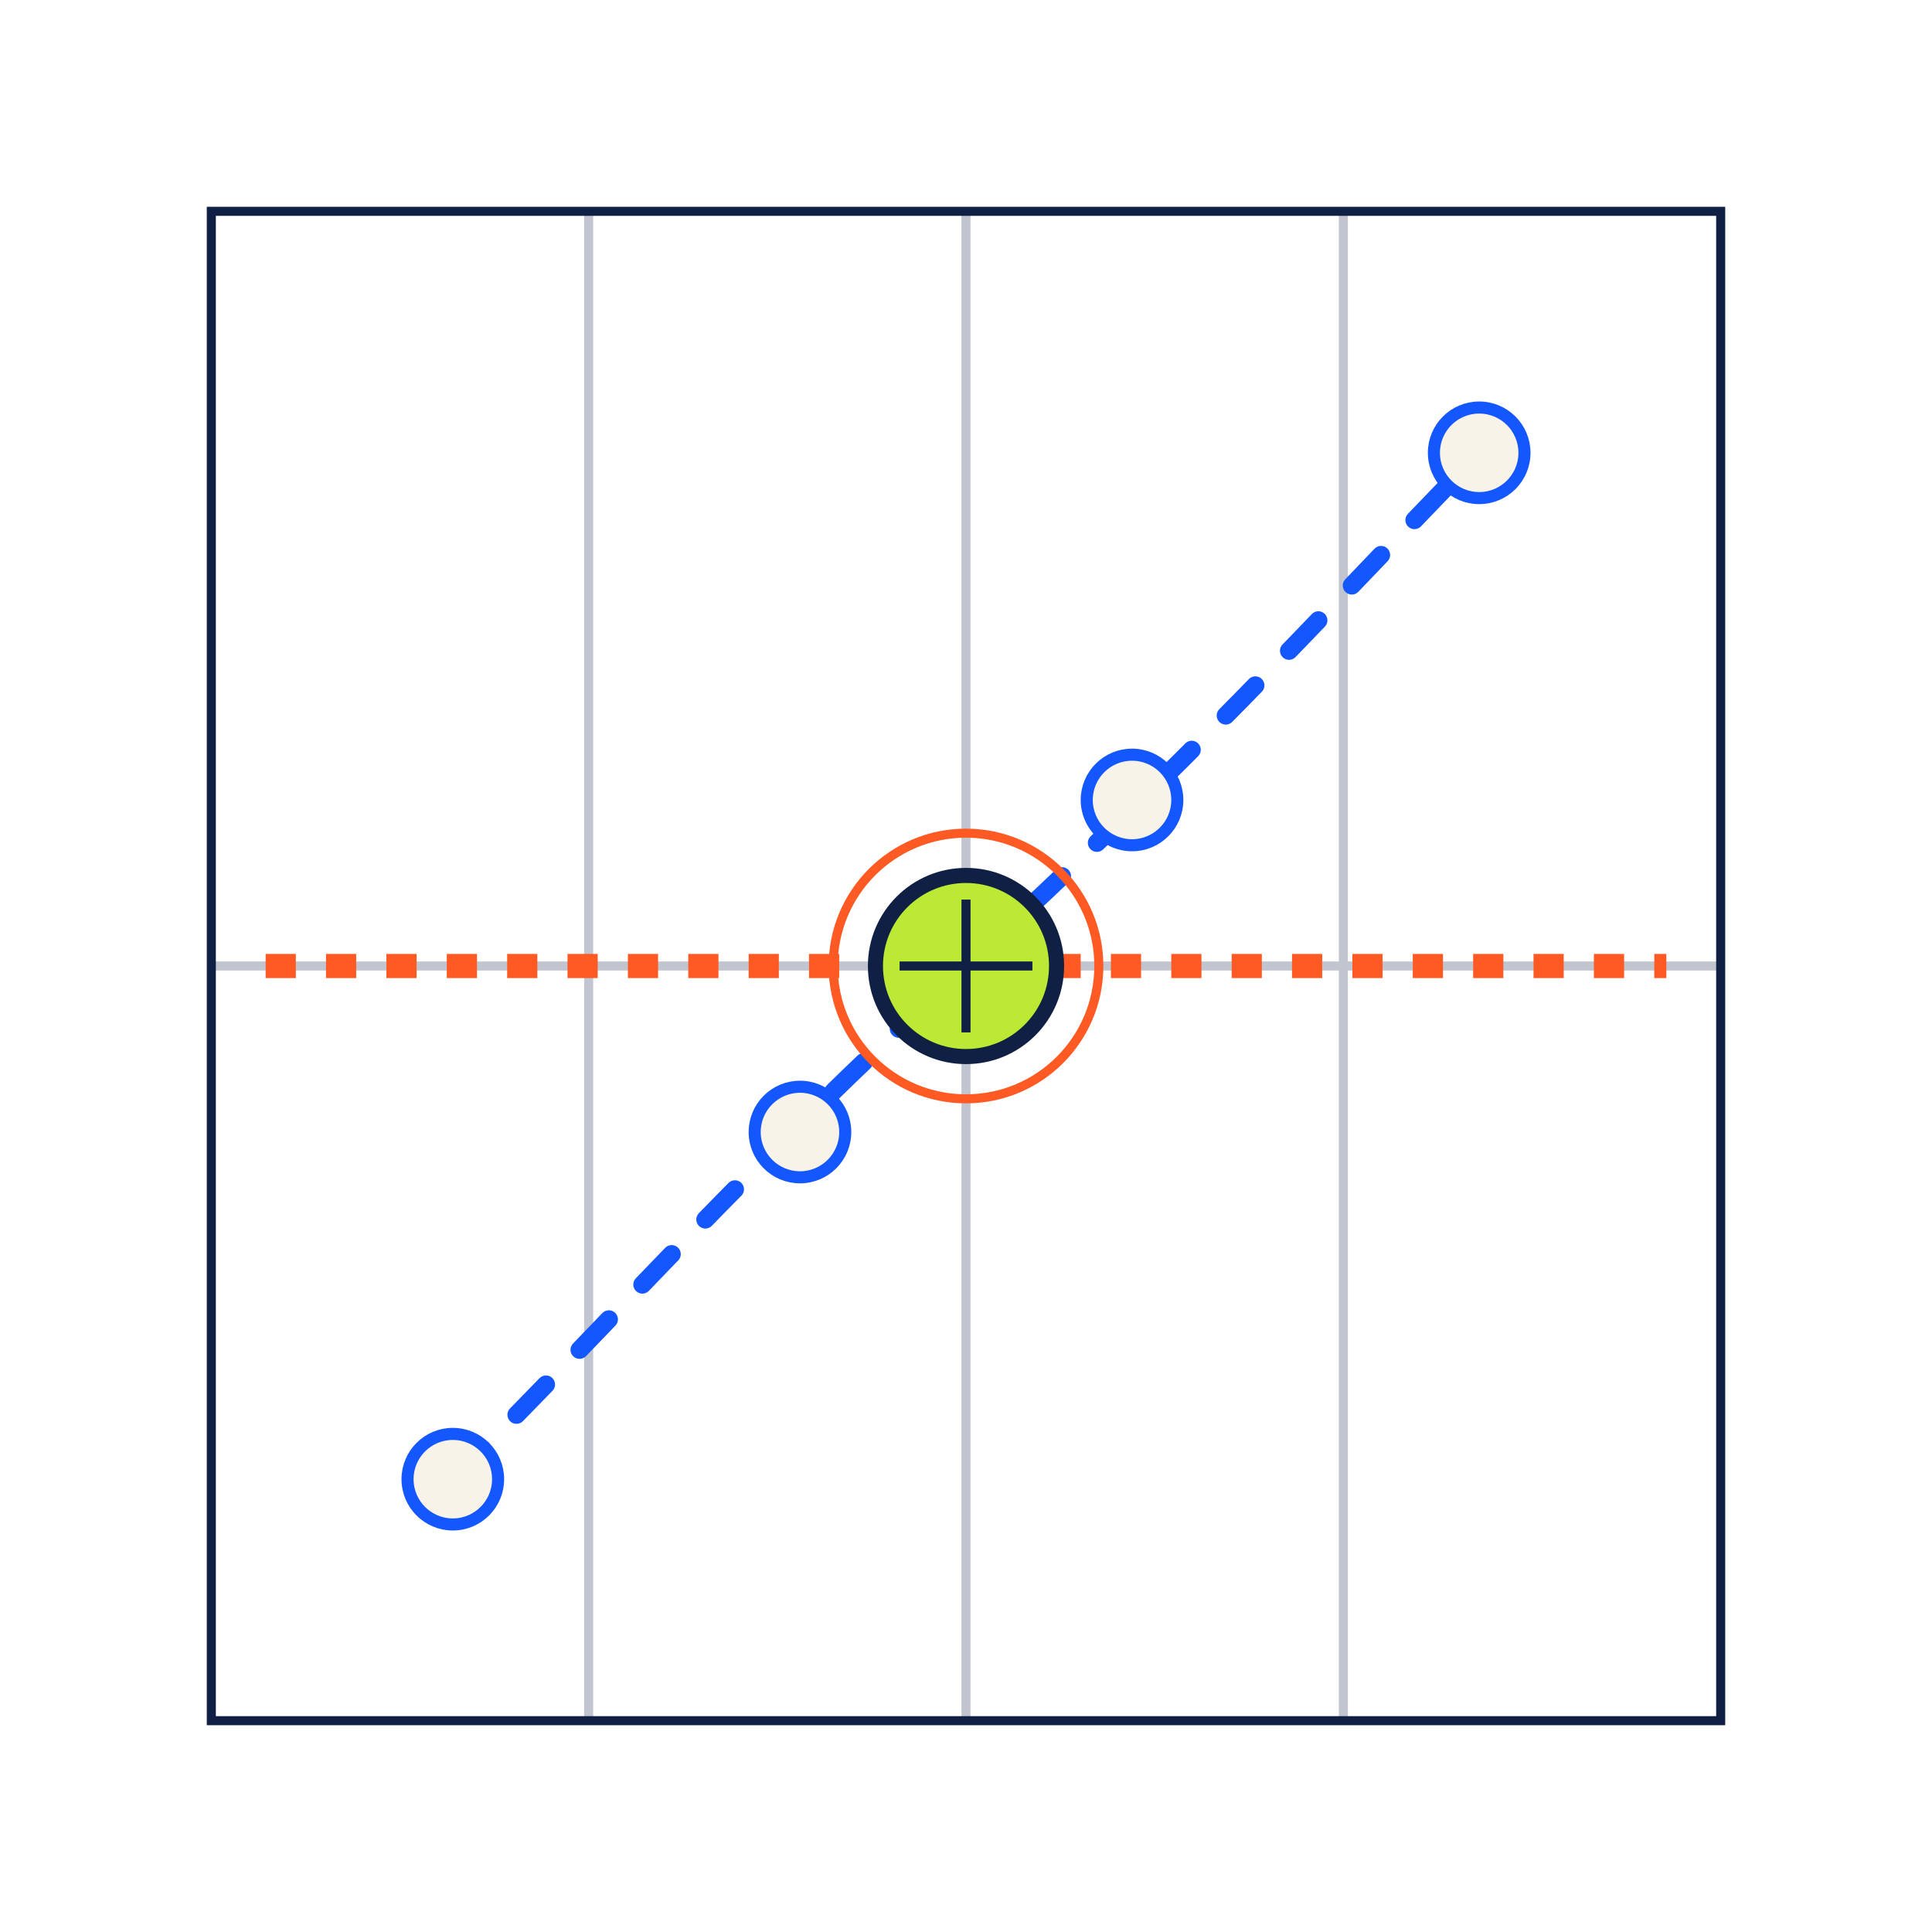
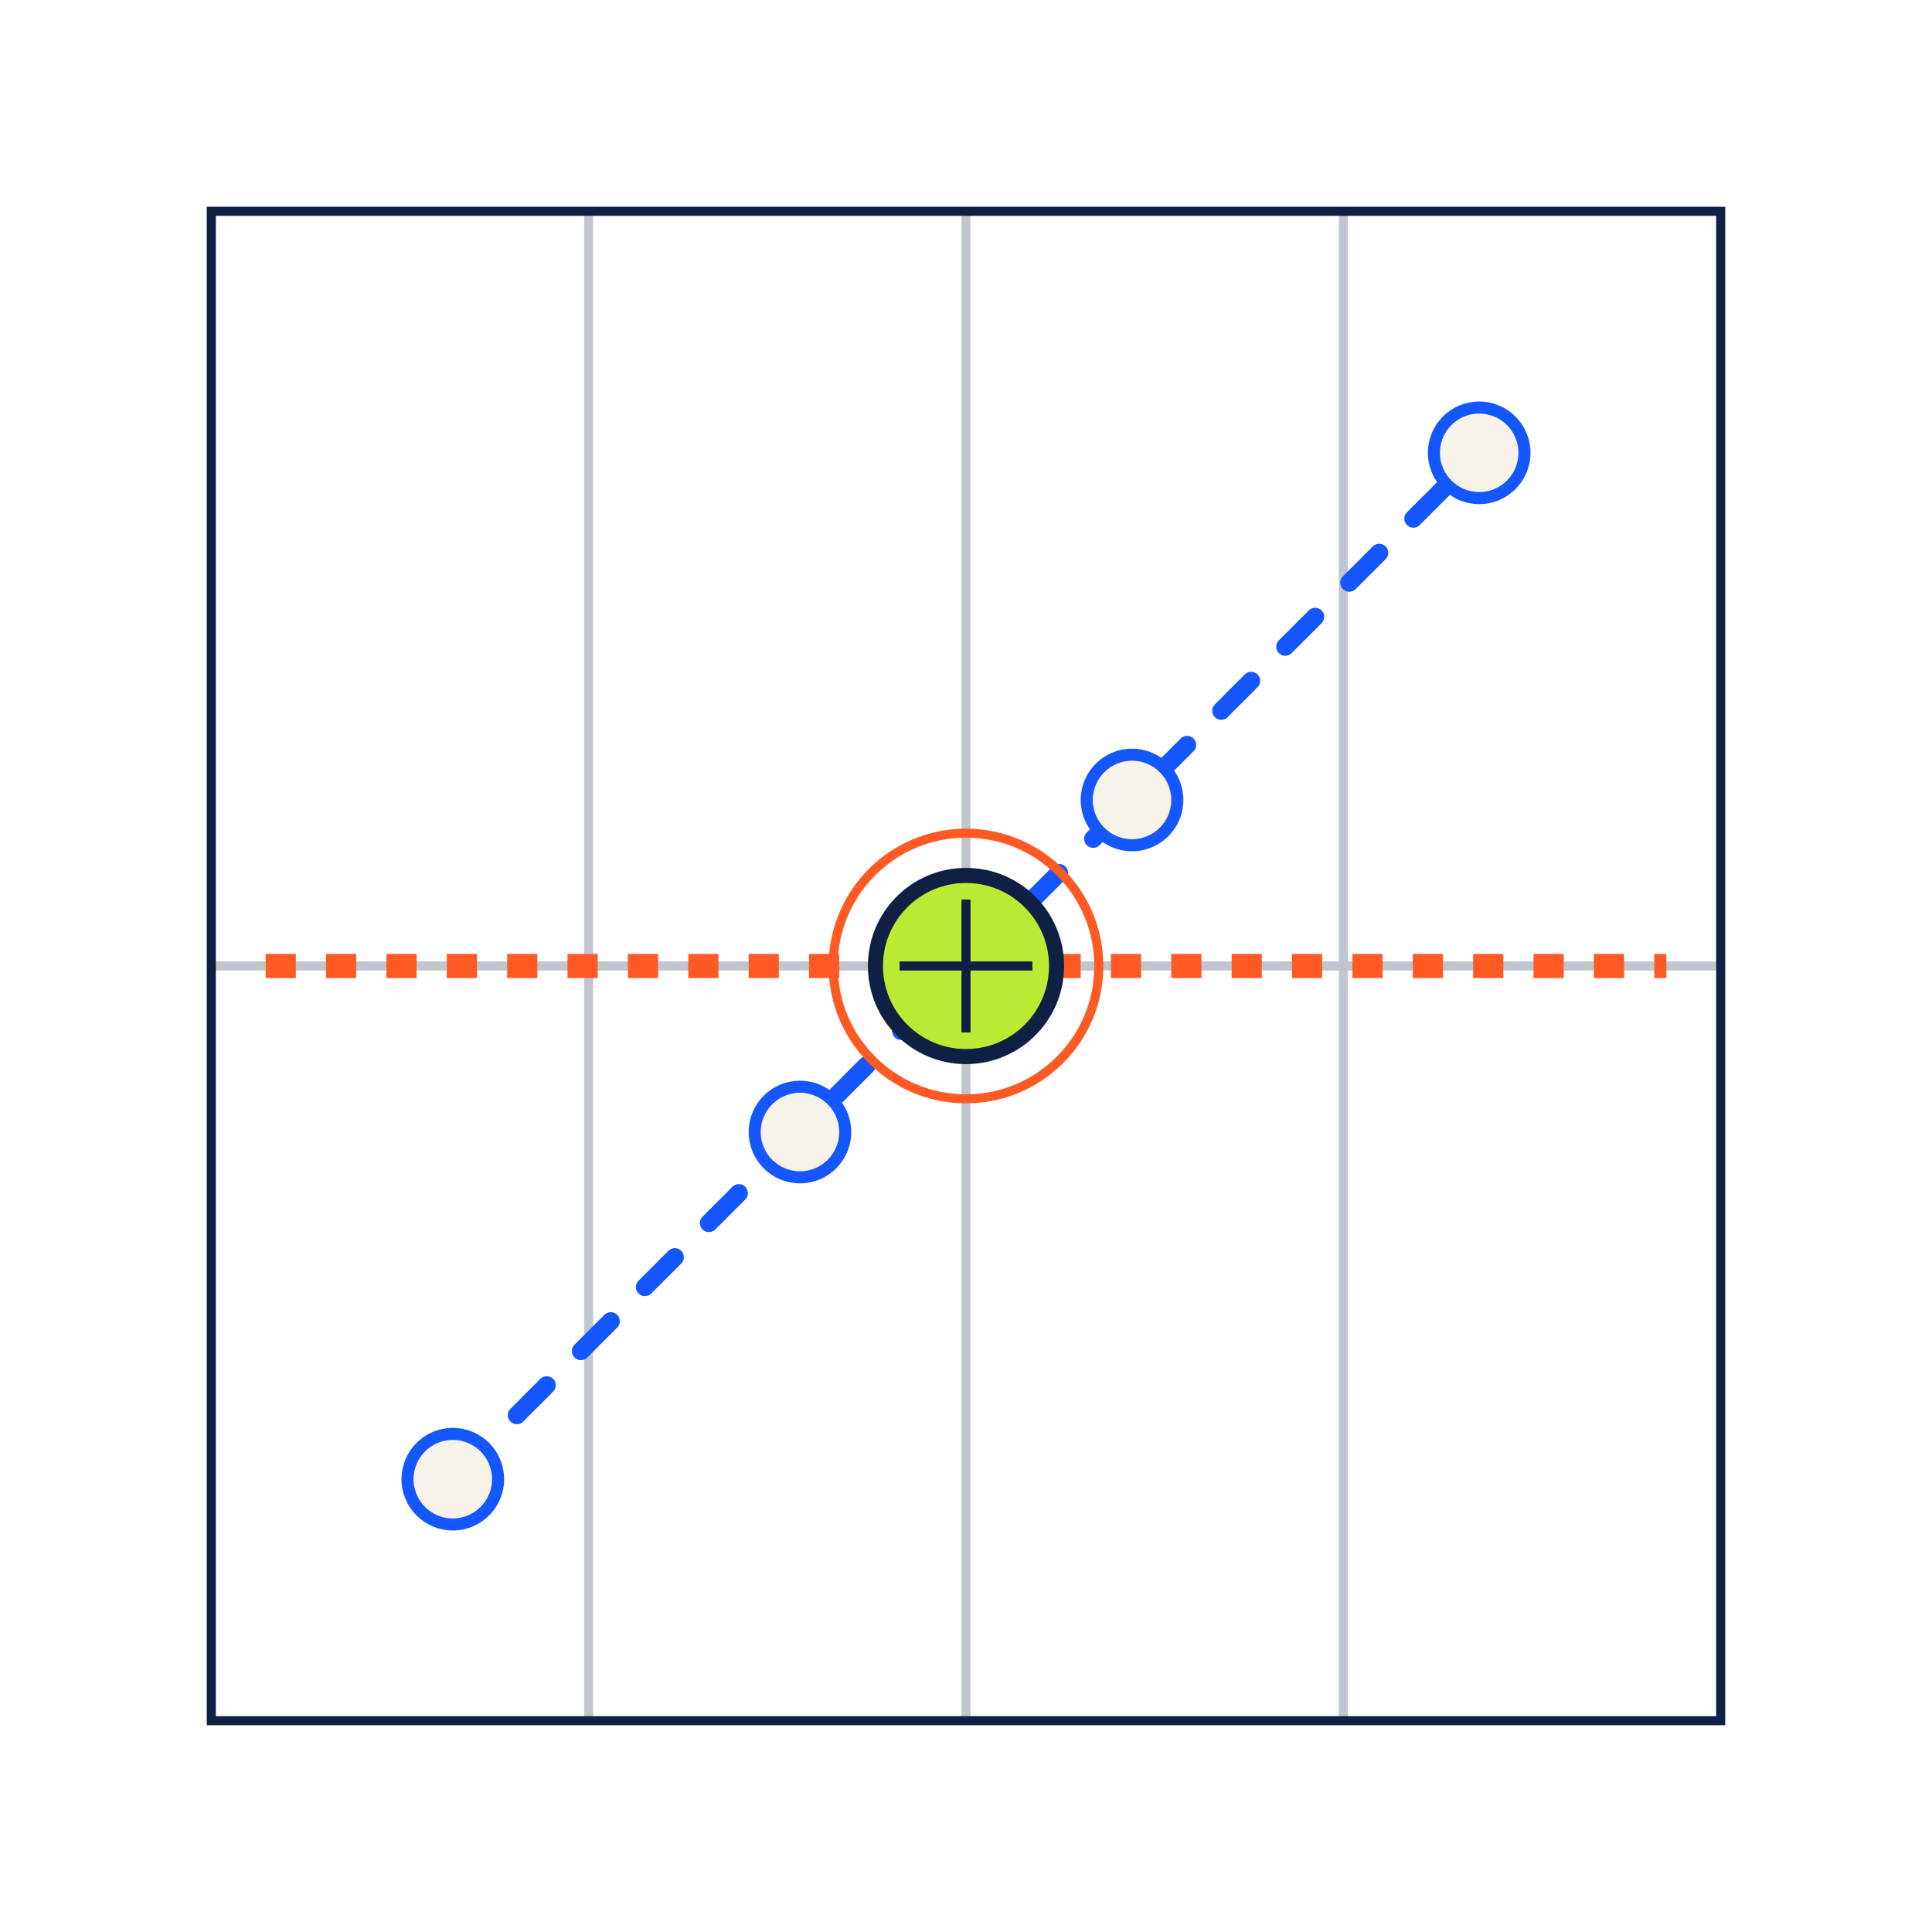
<svg xmlns="http://www.w3.org/2000/svg" viewBox="0 0 640 640" role="img" aria-label="Abstract volleyball event operations court">
  <style>
    .court { fill: none; stroke: #102044; stroke-width: 3 }
    .lane { fill: none; stroke: #1557ff; stroke-width: 6; stroke-linecap: round; stroke-dasharray: 14 16 }
    .net { stroke: #ff5a24; stroke-width: 8; stroke-dasharray: 10 10 }
    .stop { fill: #f7f3e8; stroke: #1557ff; stroke-width: 4 }
-     .ball { fill: #bce933; stroke: #102044; stroke-width: 5; transform-box: fill-box; transform-origin: center; animation: rally 5.5s cubic-bezier(.65,0,.35,1) infinite }
+     .ball-position { animation: rally 5.5s cubic-bezier(.65,0,.35,1) infinite }
+     .ball { fill: #bce933; stroke: #102044; stroke-width: 5; transform-box: fill-box; transform-origin: center; animation: spin 5.5s linear infinite }
    .ping { fill: none; stroke: #ff5a24; stroke-width: 3; transform-box: fill-box; transform-origin: center; animation: ping 2.2s ease-out infinite }
-     @keyframes rally { 0%, 8% { transform: translate(-170px, 170px) rotate(0deg) } 30% { transform: translate(-55px, 30px) rotate(130deg) } 52% { transform: translate(55px, -30px) rotate(250deg) } 76%, 100% { transform: translate(170px, -170px) rotate(390deg) } }
+     @keyframes rally { 0%, 8% { transform: translate(-170px, 170px) } 30% { transform: translate(-55px, 55px) } 52% { transform: translate(55px, -55px) } 76%, 100% { transform: translate(170px, -170px) } }
+     @keyframes spin { to { transform: rotate(390deg) } }
    @keyframes ping { 0% { opacity: .9; transform: scale(.35) } 75%, 100% { opacity: 0; transform: scale(1.45) } }
-     @media (prefers-reduced-motion: reduce) { .ball, .ping { animation: none } .ball { transform: translate(170px, -170px) } .ping { opacity: 0 } }
+     @media (prefers-reduced-motion: reduce) { .ball-position, .ball, .ping { animation: none } .ball-position { transform: translate(170px, -170px) } .ping { opacity: 0 } }
  </style>
  <rect class="court" x="70" y="70" width="500" height="500" />
  <path class="court" d="M320 70v500M70 320h500M195 70v500M445 70v500" opacity=".26" />
-   <path class="lane" d="M150 490C210 430 244 390 320 320S432 210 490 150" />
+   <path class="lane" d="M150 490L490 150" />
  <path class="net" d="M88 320h464" />
  <circle class="stop" cx="150" cy="490" r="15" />
  <circle class="stop" cx="265" cy="375" r="15" />
  <circle class="stop" cx="375" cy="265" r="15" />
  <circle class="stop" cx="490" cy="150" r="15" />
  <circle class="ping" cx="320" cy="320" r="44" />
-   <g class="ball">
-     <circle cx="320" cy="320" r="30" />
-     <path class="court" d="M298 320h44M320 298v44" />
+   <g class="ball-position">
+     <g class="ball">
+       <circle cx="320" cy="320" r="30" />
+       <path class="court" d="M298 320h44M320 298v44" />
+     </g>
  </g>
</svg>
